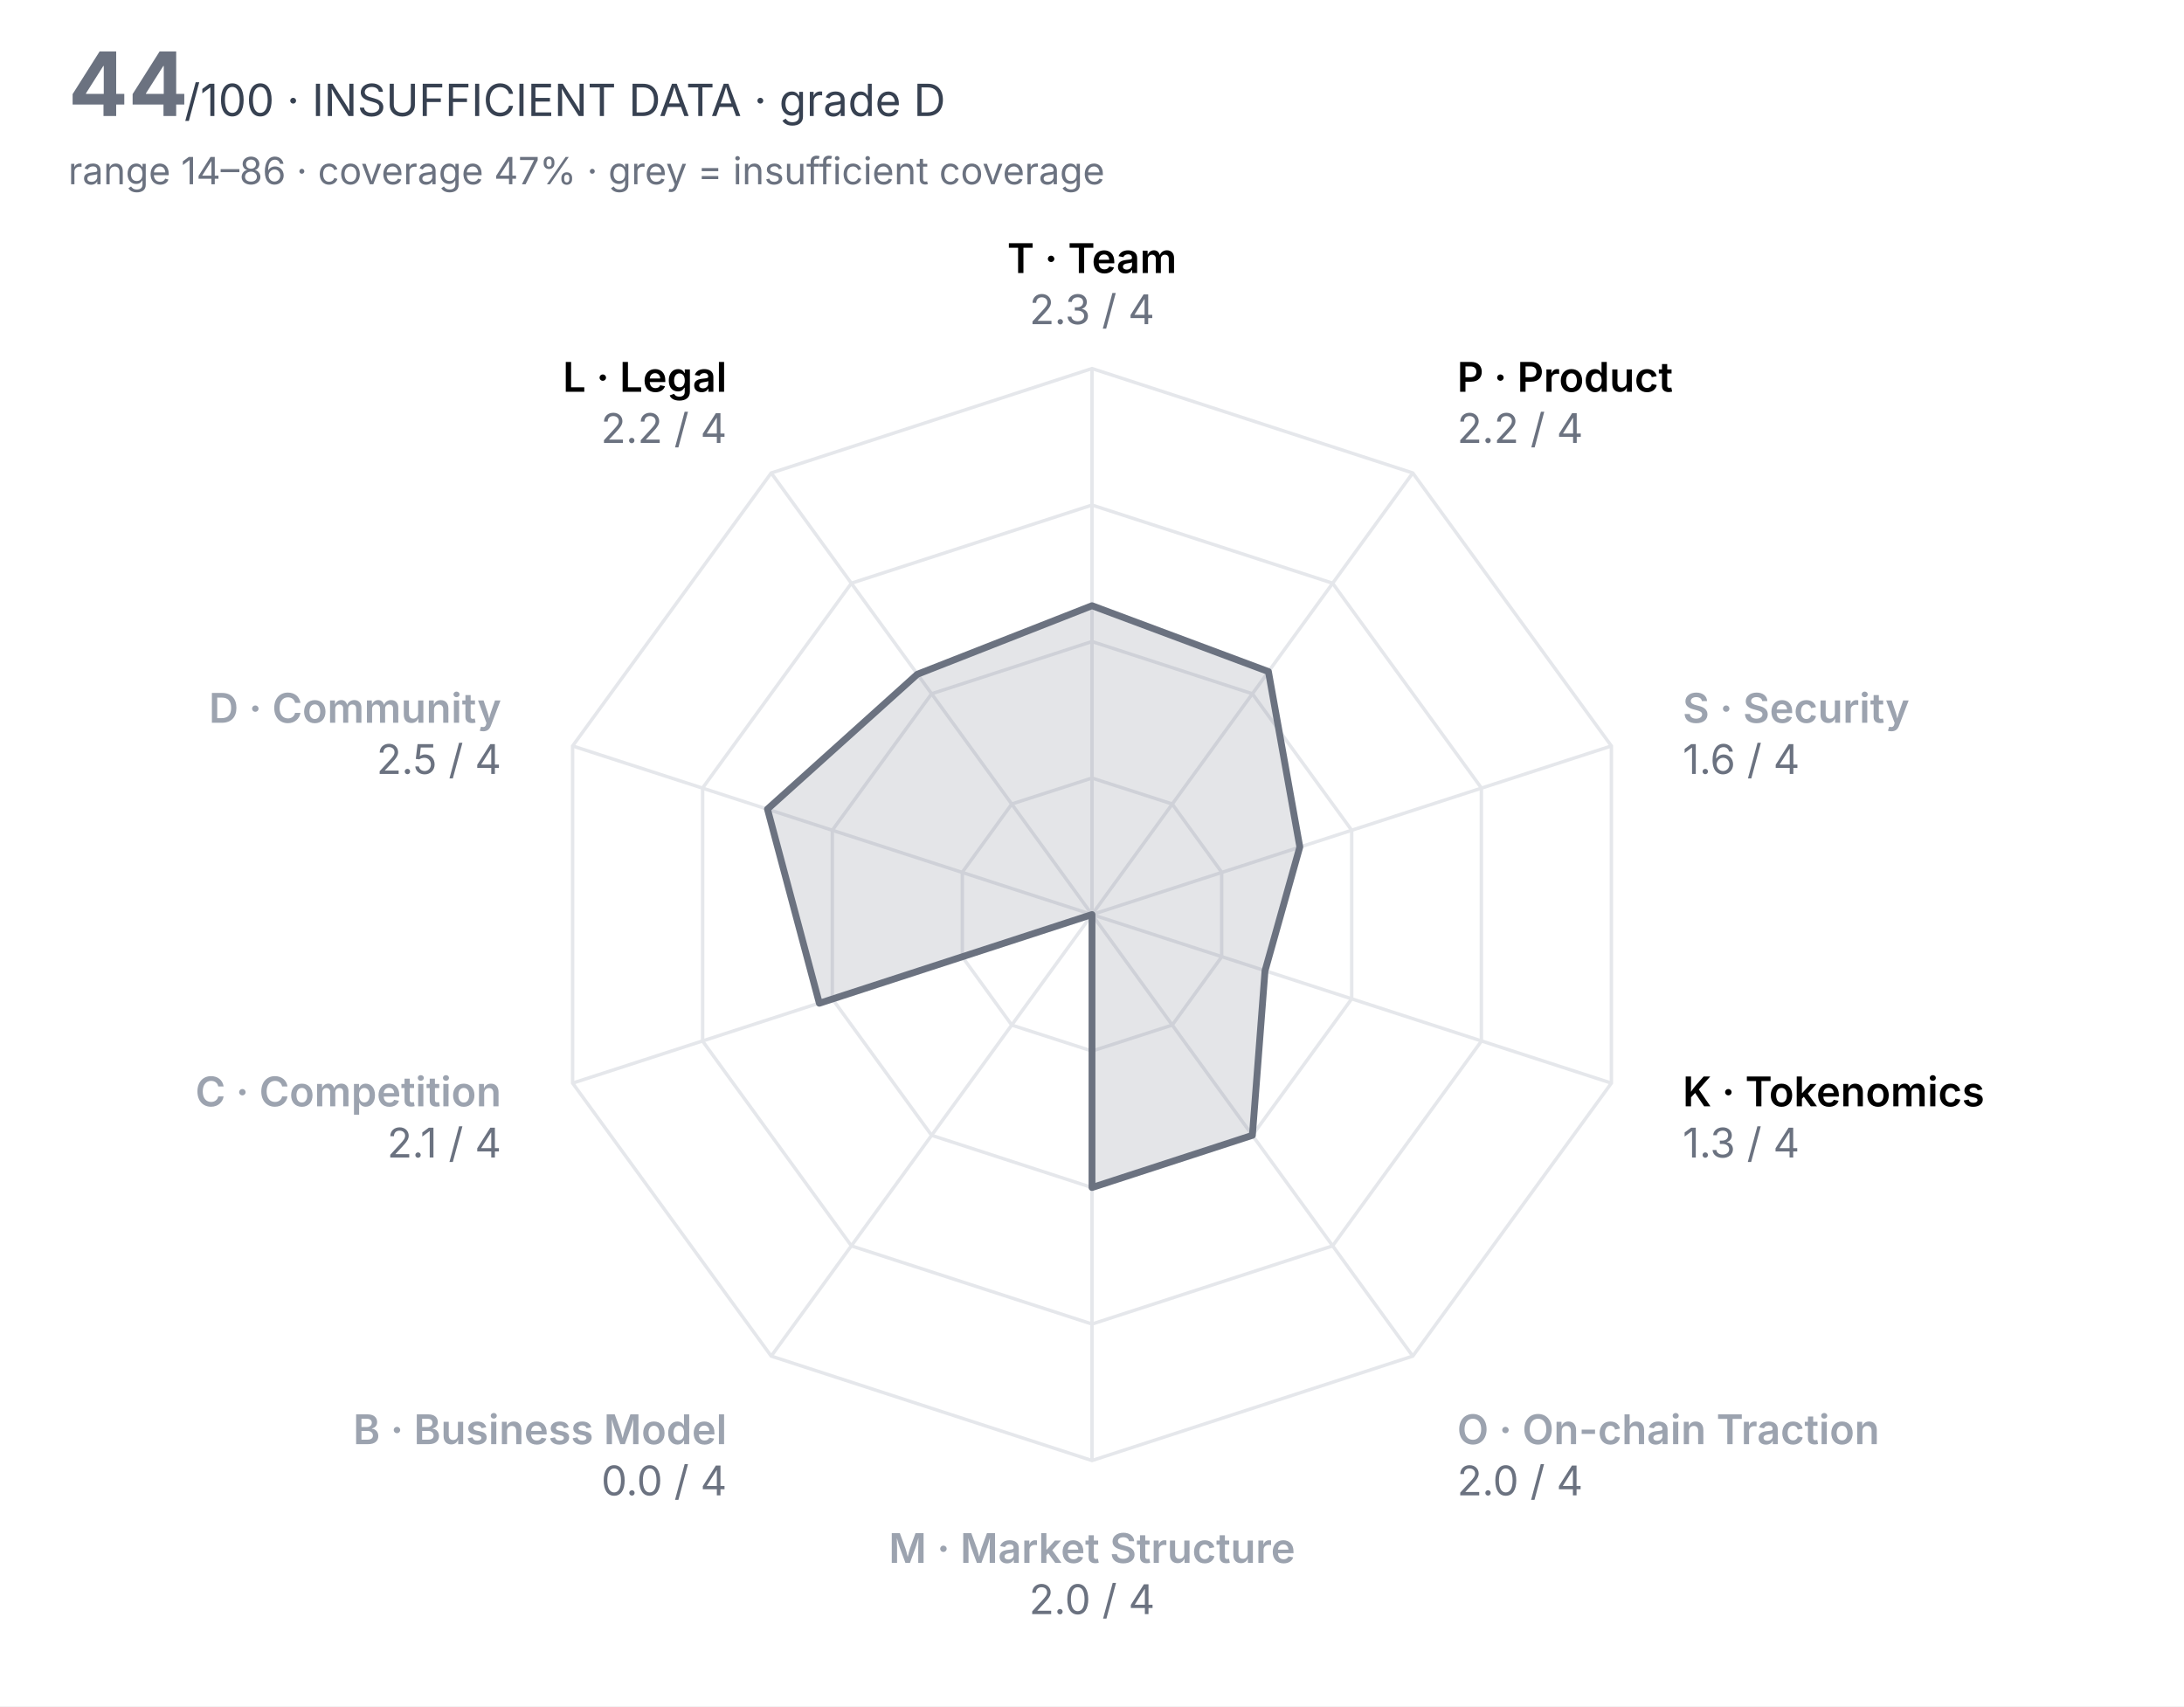
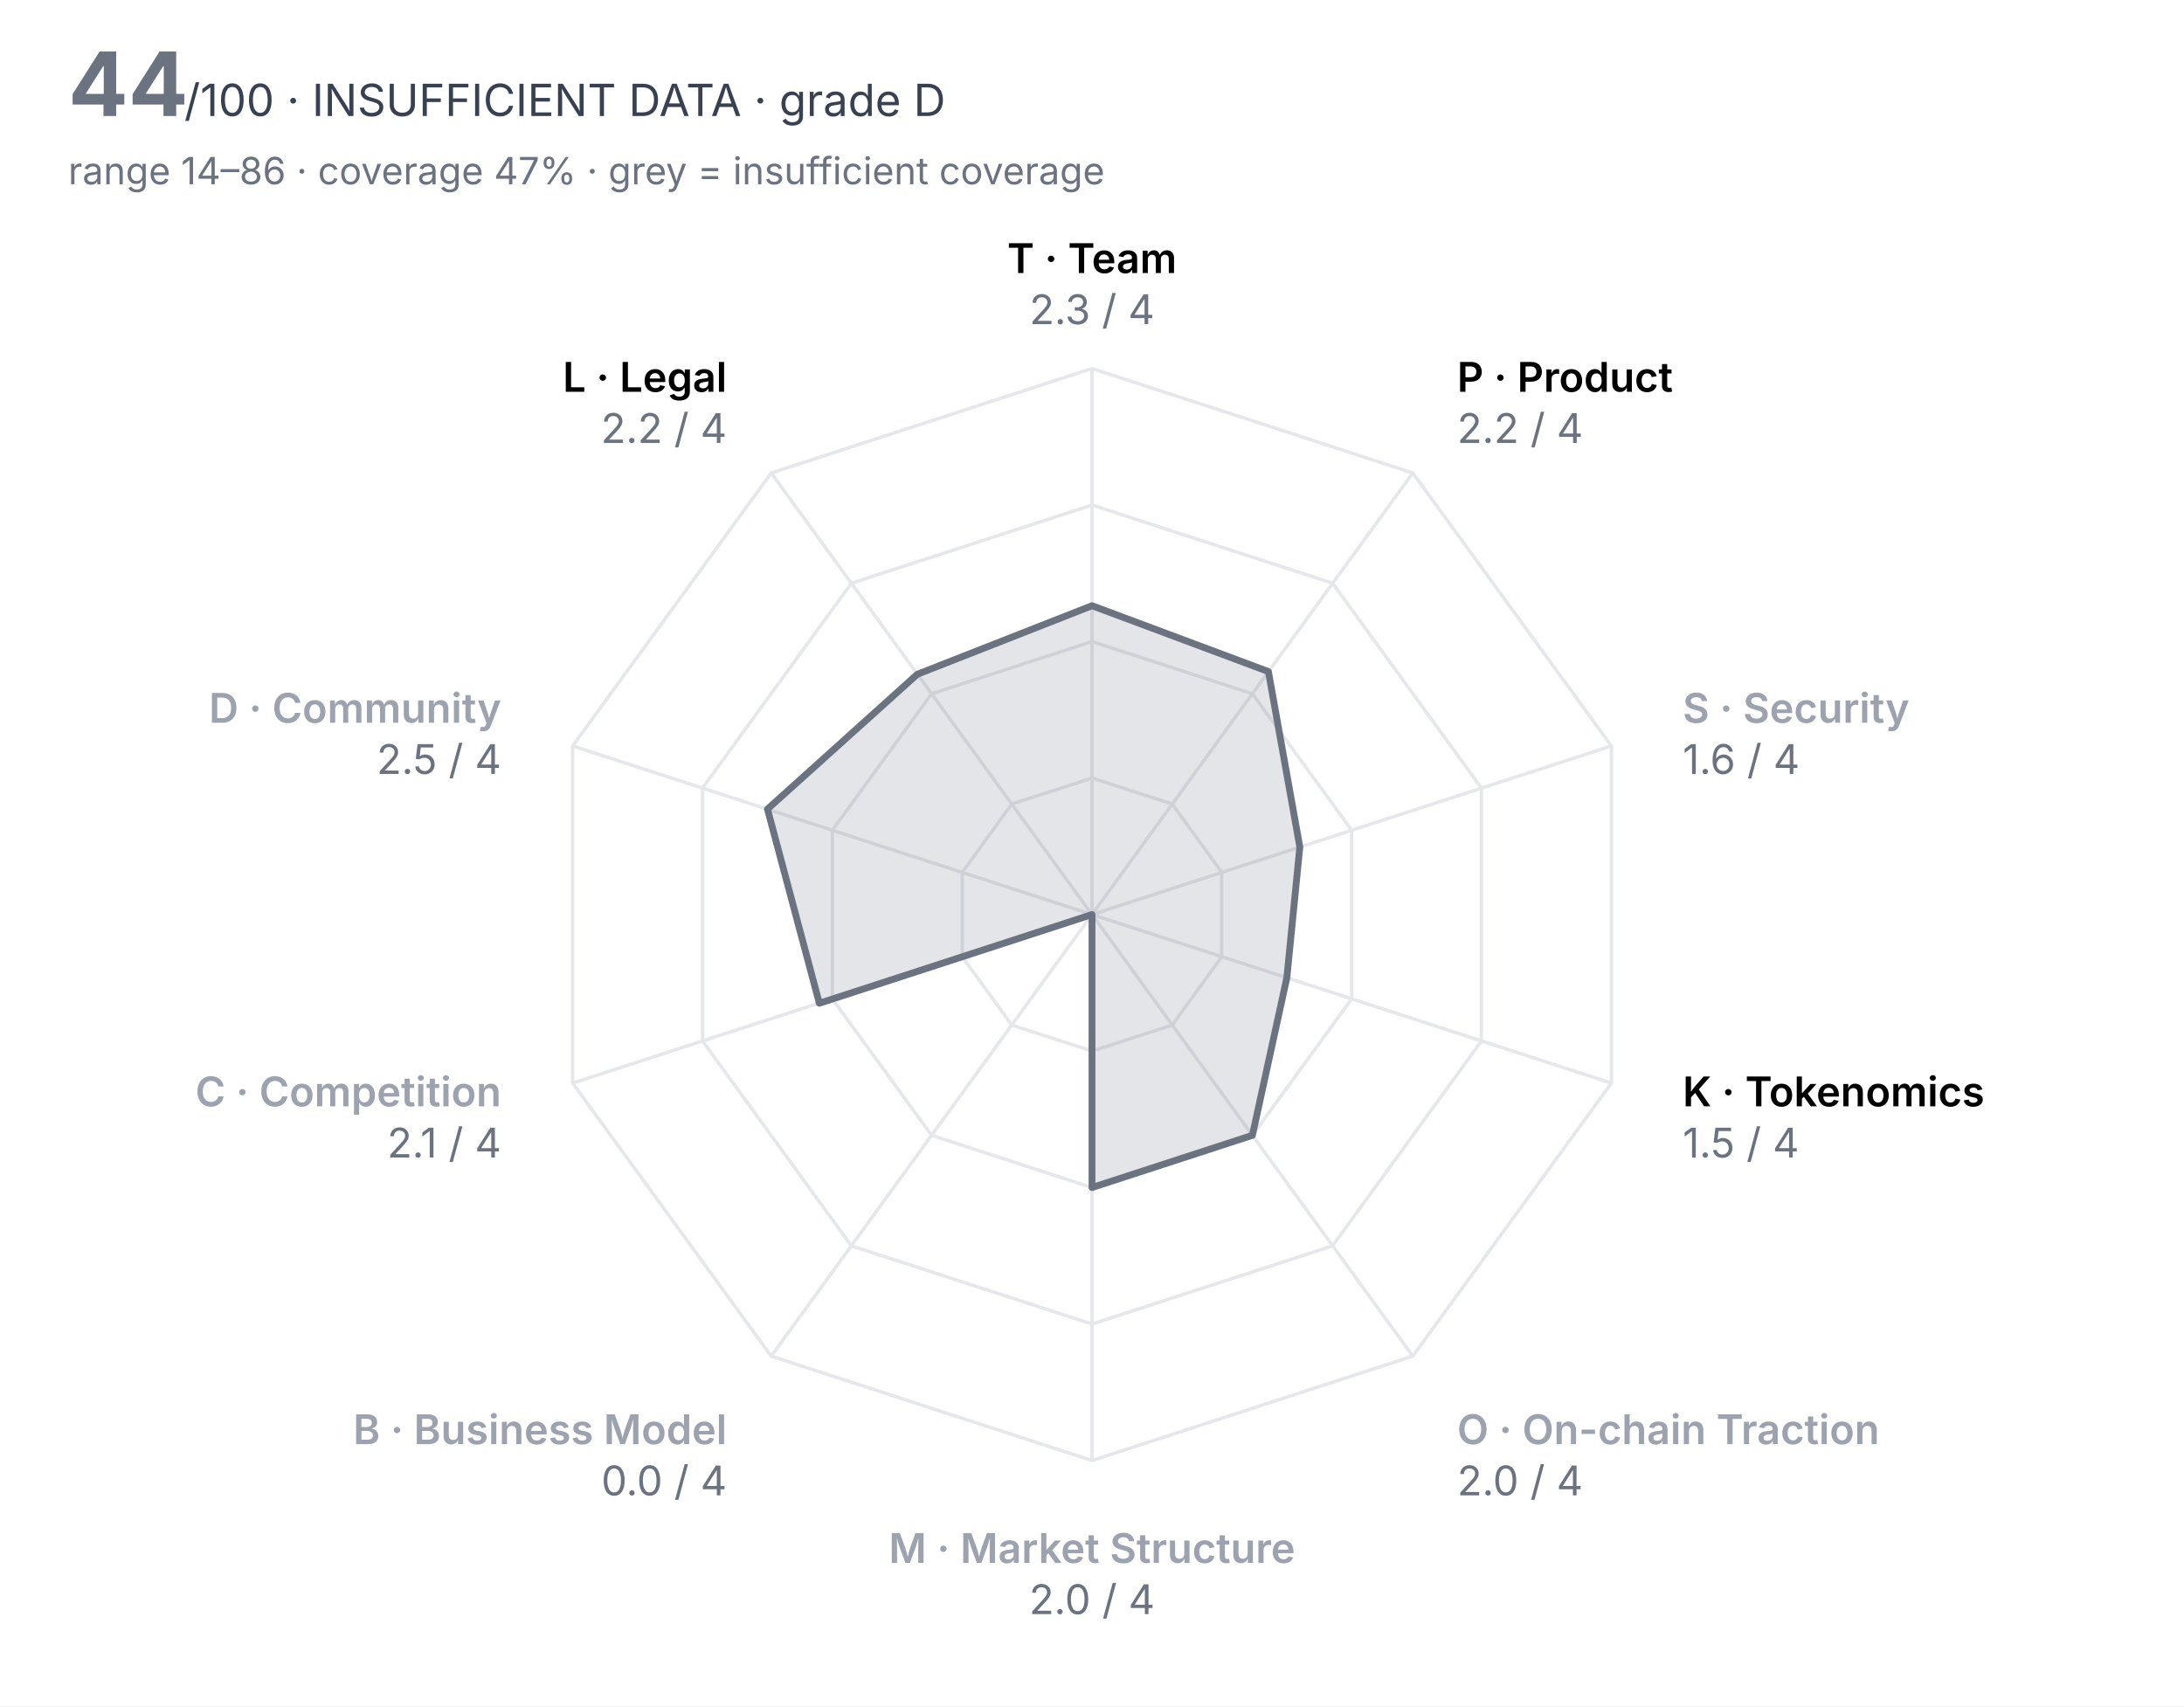
<svg xmlns="http://www.w3.org/2000/svg" viewBox="0 0 640 500" font-family="Inter,Helvetica,Arial,sans-serif" font-size="12">
  <rect width="640" height="500" fill="#ffffff" />
  <polygon points="320.0,228.0 343.5,235.6 358.0,255.6 358.0,280.4 343.5,300.4 320.0,308.0 296.5,300.4 282.0,280.4 282.0,255.6 296.5,235.6" fill="none" stroke="#e5e7eb" stroke-width="1" />
  <polygon points="320.0,188.0 367.0,203.3 396.1,243.3 396.1,292.7 367.0,332.7 320.0,348.0 273.0,332.7 243.9,292.7 243.9,243.3 273.0,203.3" fill="none" stroke="#e5e7eb" stroke-width="1" />
  <polygon points="320.0,148.0 390.5,170.9 434.1,230.9 434.1,305.1 390.5,365.1 320.0,388.0 249.5,365.1 205.9,305.1 205.9,230.9 249.5,170.9" fill="none" stroke="#e5e7eb" stroke-width="1" />
  <polygon points="320.0,108.0 414.0,138.6 472.2,218.6 472.2,317.4 414.0,397.4 320.0,428.0 226.0,397.4 167.8,317.4 167.8,218.6 226.0,138.6" fill="none" stroke="#e5e7eb" stroke-width="1" />
  <line x1="320.0" y1="268.0" x2="320.0" y2="108.0" stroke="#e5e7eb" />
  <line x1="320.0" y1="268.0" x2="414.0" y2="138.6" stroke="#e5e7eb" />
  <line x1="320.0" y1="268.0" x2="472.2" y2="218.6" stroke="#e5e7eb" />
  <line x1="320.0" y1="268.0" x2="472.2" y2="317.4" stroke="#e5e7eb" />
  <line x1="320.0" y1="268.0" x2="414.0" y2="397.4" stroke="#e5e7eb" />
  <line x1="320.0" y1="268.0" x2="320.0" y2="428.0" stroke="#e5e7eb" />
  <line x1="320.0" y1="268.0" x2="226.0" y2="397.4" stroke="#e5e7eb" />
  <line x1="320.0" y1="268.0" x2="167.8" y2="317.4" stroke="#e5e7eb" />
  <line x1="320.0" y1="268.0" x2="167.8" y2="218.6" stroke="#e5e7eb" />
  <line x1="320.0" y1="268.0" x2="226.0" y2="138.6" stroke="#e5e7eb" />
-   <polygon points="320.0,177.5 371.7,196.8 380.9,248.2 370.7,284.5 367.0,332.7 320.0,348.0 320.0,268.0 240.1,294.0 224.9,237.1 268.8,197.6" fill="#6b7280" fill-opacity="0.18" stroke="#6b7280" stroke-width="2" stroke-linejoin="round" />
+   <polygon points="320.0,177.5 371.7,196.8 380.9,248.2 377.1,286.5 367.0,332.7 320.0,348.0 320.0,268.0 240.1,294.0 224.9,237.1 268.8,197.6" fill="#6b7280" fill-opacity="0.18" stroke="#6b7280" stroke-width="2" stroke-linejoin="round" />
  <text x="320.0" y="80.0" text-anchor="middle" font-weight="600">T · Team</text>
  <text x="320.0" y="95.0" text-anchor="middle" fill="#6b7280">2.3 / 4</text>
  <text x="427.0" y="114.8" text-anchor="start" font-weight="600">P · Product</text>
  <text x="427.0" y="129.8" text-anchor="start" fill="#6b7280">2.2 / 4</text>
  <text x="493.1" y="211.8" text-anchor="start" font-weight="600" fill="#9ca3af">S · Security</text>
  <text x="493.1" y="226.8" text-anchor="start" fill="#6b7280">1.6 / 4</text>
  <text x="493.1" y="324.2" text-anchor="start" font-weight="600">K · Tokenomics</text>
-   <text x="493.1" y="339.2" text-anchor="start" fill="#6b7280">1.3 / 4</text>
+   <text x="493.1" y="339.2" text-anchor="start" fill="#6b7280">1.5 / 4</text>
  <text x="427.0" y="423.2" text-anchor="start" font-weight="600" fill="#9ca3af">O · On-chain Traction</text>
  <text x="427.0" y="438.2" text-anchor="start" fill="#6b7280">2.0 / 4</text>
  <text x="320.0" y="458.0" text-anchor="middle" font-weight="600" fill="#9ca3af">M · Market Structure</text>
  <text x="320.0" y="473.0" text-anchor="middle" fill="#6b7280">2.0 / 4</text>
  <text x="213.0" y="423.2" text-anchor="end" font-weight="600" fill="#9ca3af">B · Business Model</text>
  <text x="213.0" y="438.2" text-anchor="end" fill="#6b7280">0.0 / 4</text>
  <text x="146.9" y="324.2" text-anchor="end" font-weight="600" fill="#9ca3af">C · Competition</text>
  <text x="146.9" y="339.2" text-anchor="end" fill="#6b7280">2.1 / 4</text>
  <text x="146.9" y="211.8" text-anchor="end" font-weight="600" fill="#9ca3af">D · Community</text>
  <text x="146.9" y="226.8" text-anchor="end" fill="#6b7280">2.5 / 4</text>
  <text x="213.0" y="114.8" text-anchor="end" font-weight="600">L · Legal</text>
  <text x="213.0" y="129.8" text-anchor="end" fill="#6b7280">2.2 / 4</text>
  <text x="20" y="34" font-size="26" font-weight="700" fill="#6b7280">44</text>
  <text x="54" y="34" font-size="13" fill="#374151">/100 · INSUFFICIENT DATA · grade D</text>
  <text x="20" y="54" font-size="11" fill="#6b7280">range 14–86 · coverage 47% · grey = insufficient coverage</text>
</svg>
